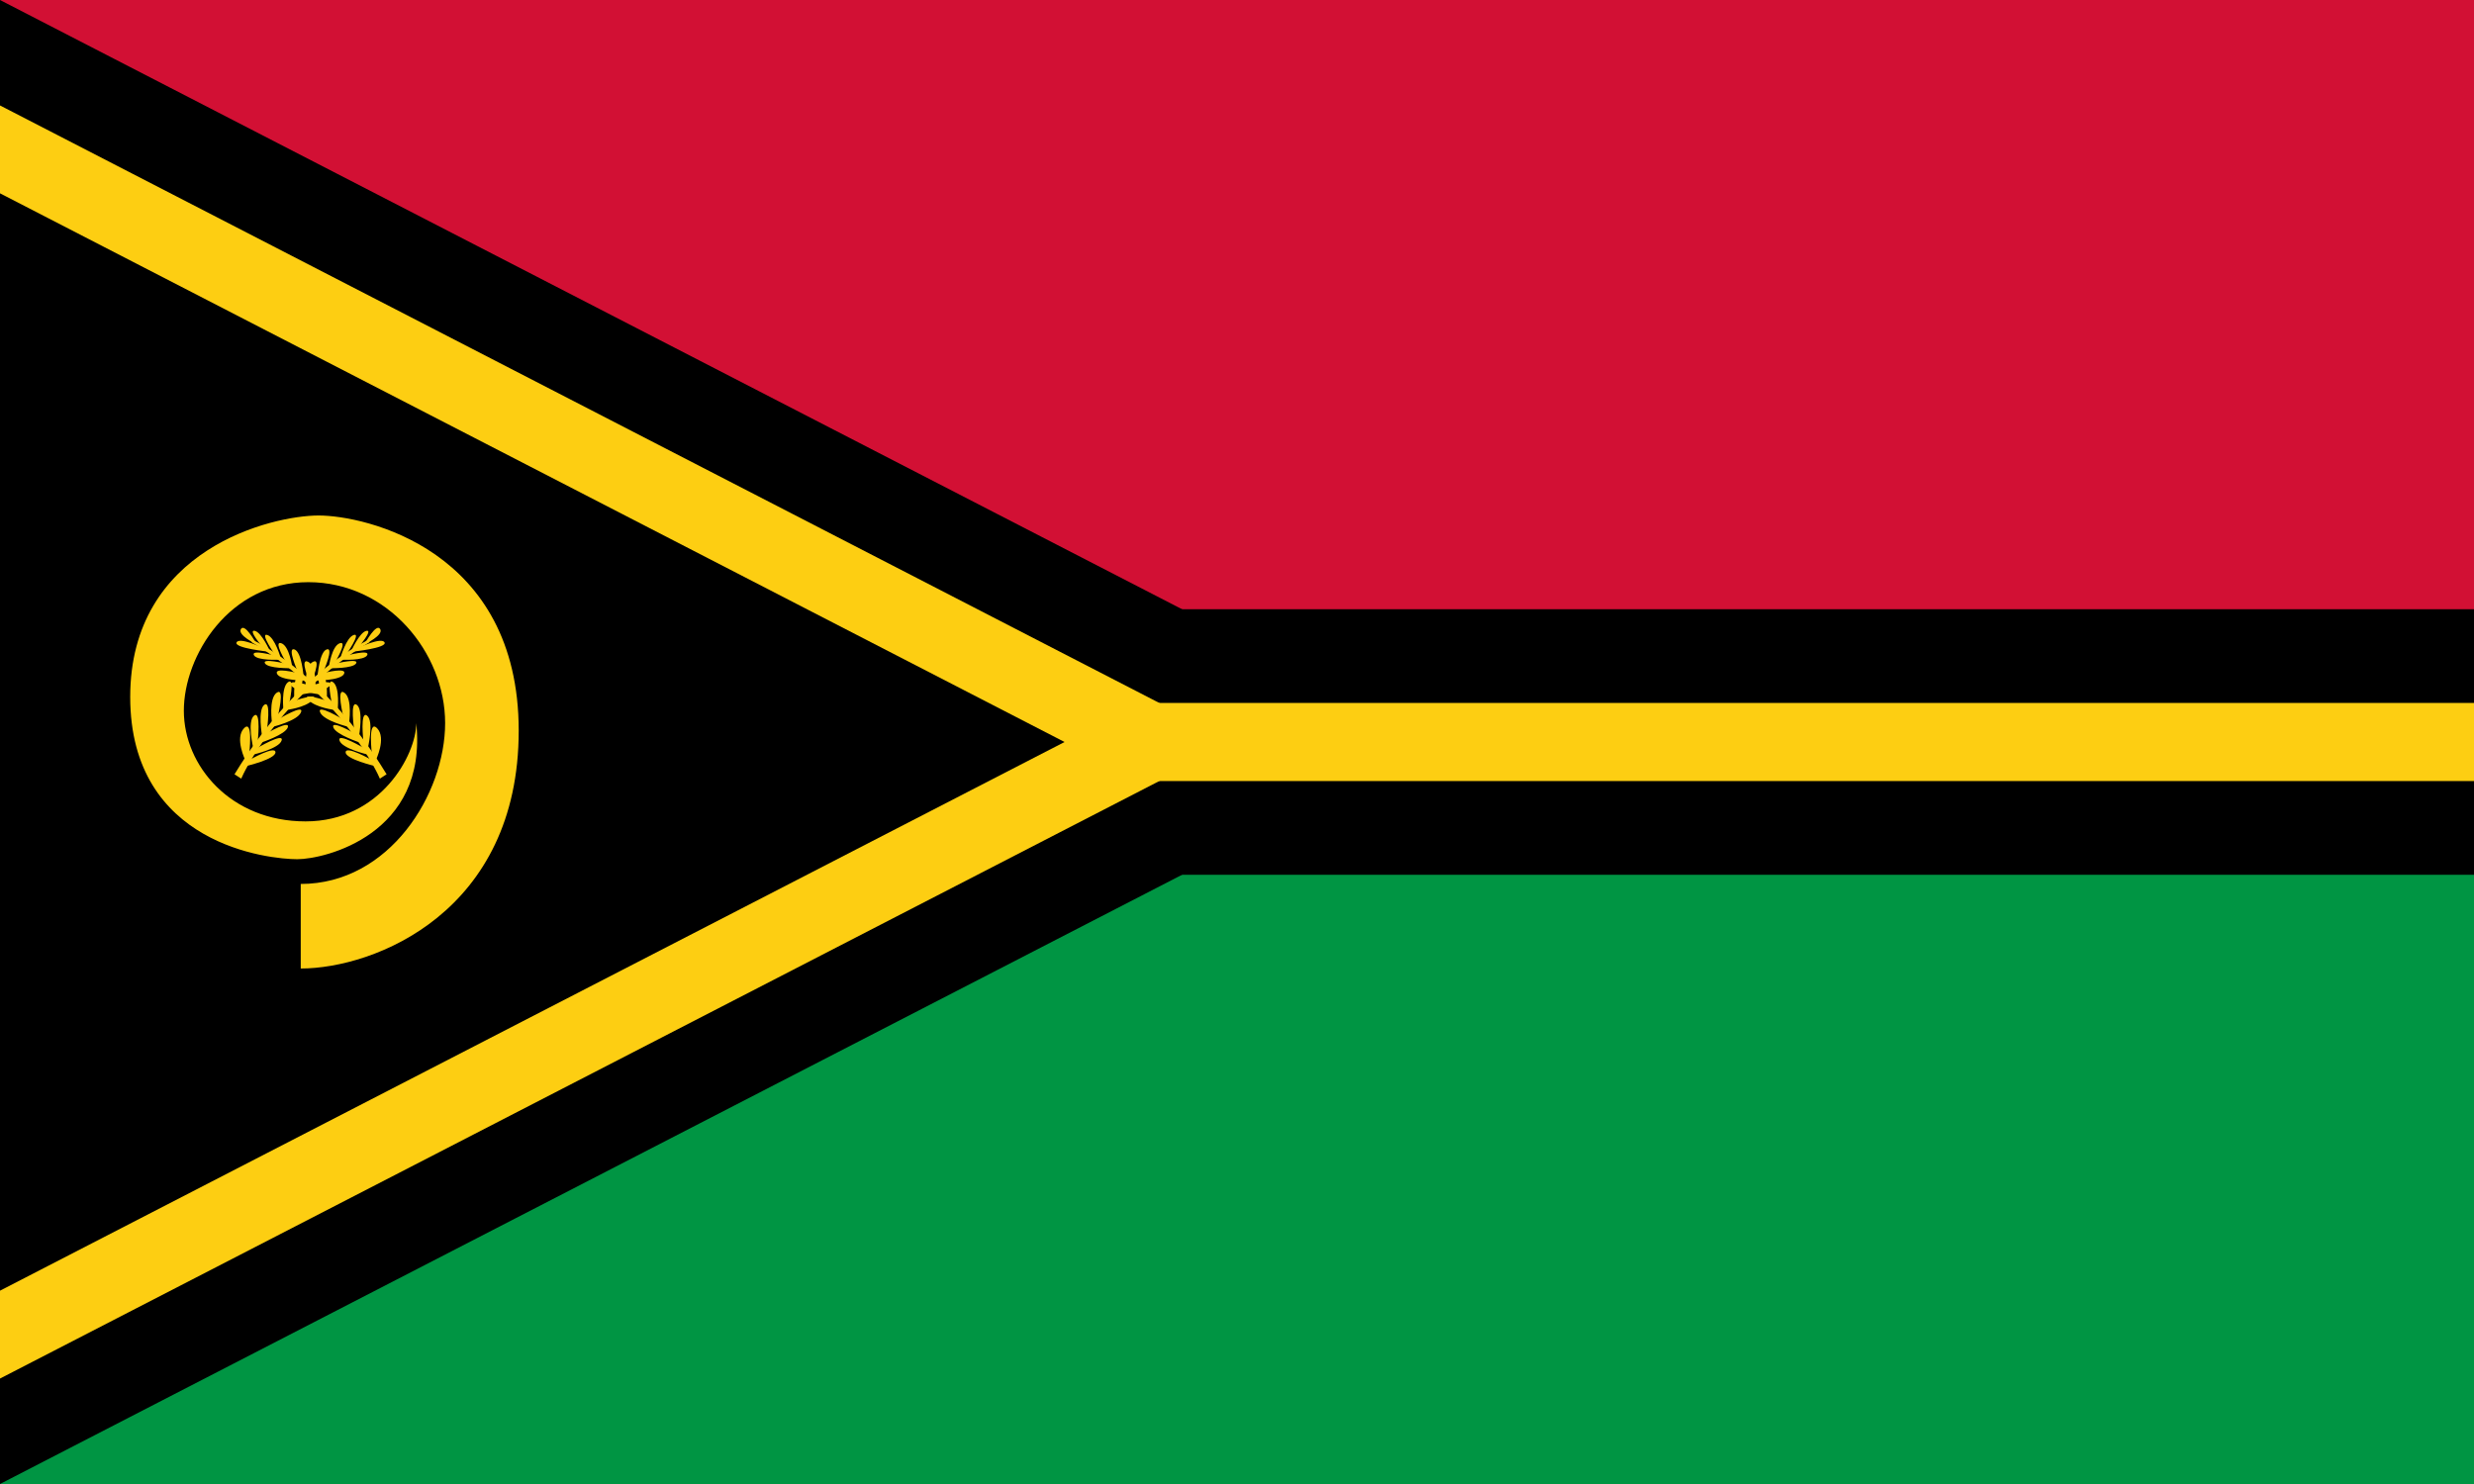
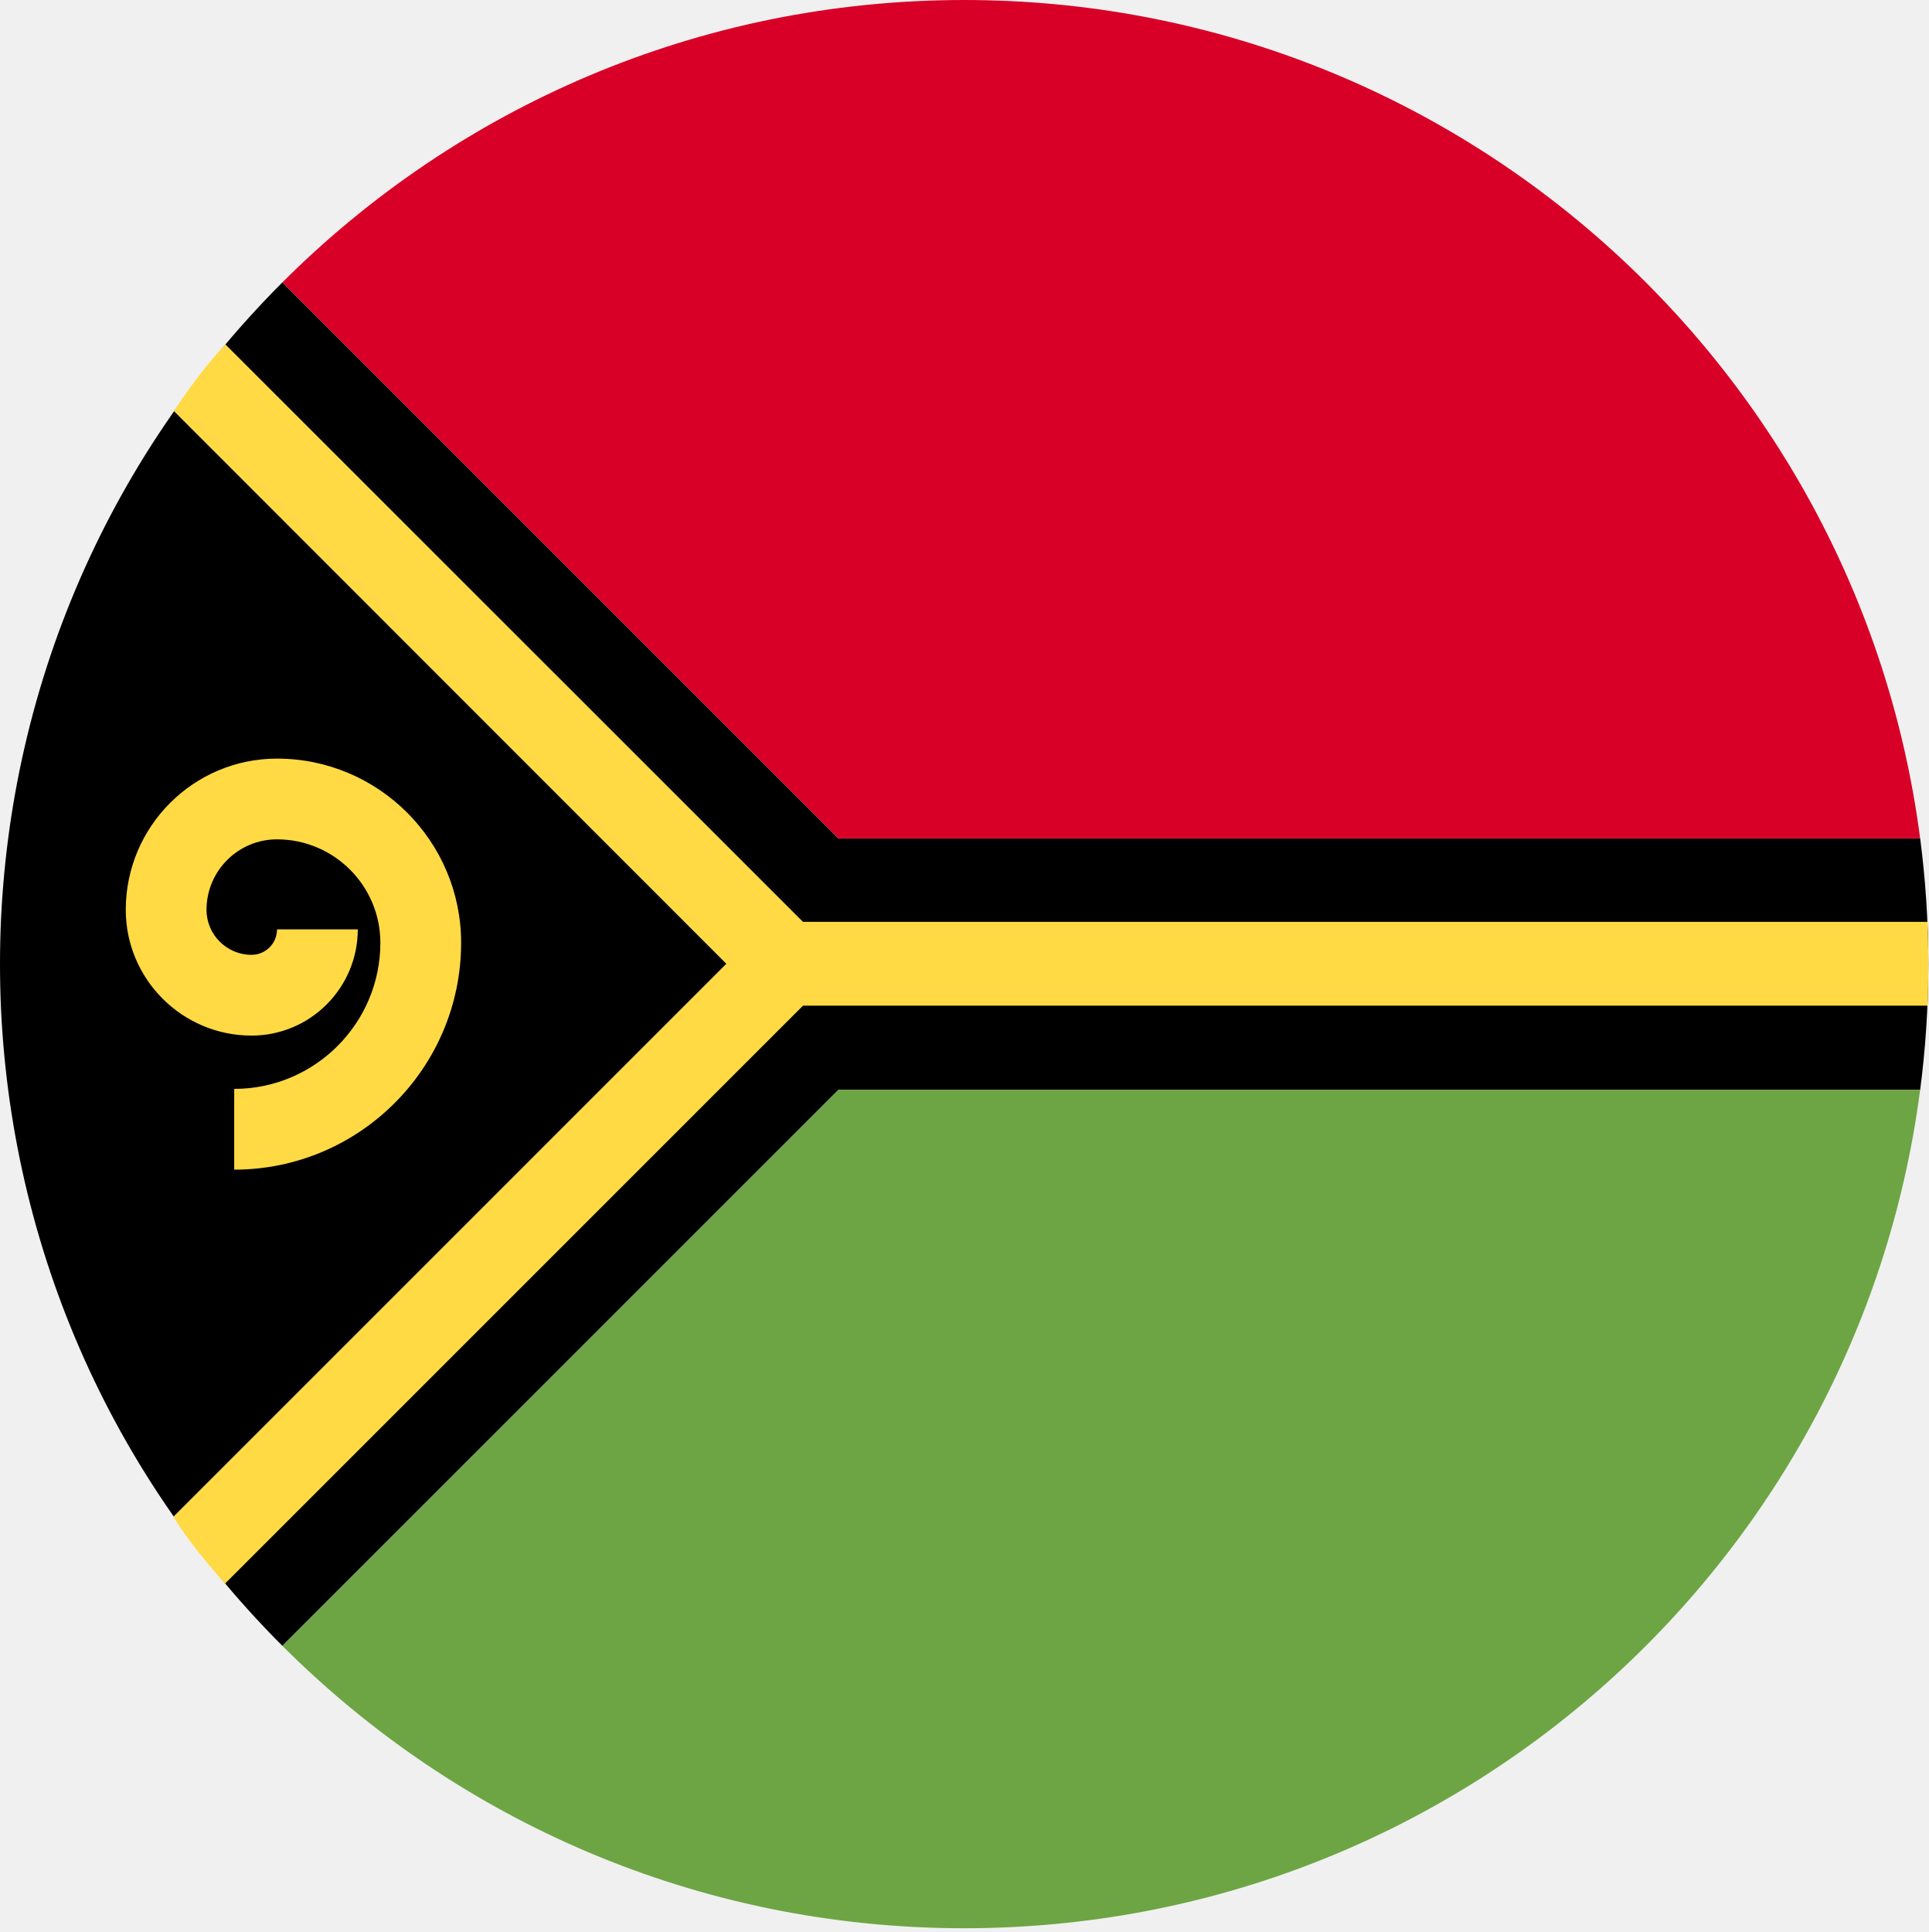
- <svg xmlns="http://www.w3.org/2000/svg" xmlns:xlink="http://www.w3.org/1999/xlink" version="1.0" width="600" height="360" viewBox="0 0 950 570">
-   <path fill="#d21034" d="M0 0h950v285H0z" />
-   <path fill="#009543" d="M0 285h950v285H0z" />
-   <path d="M0 0l552.813 285L0 570z" />
-   <path d="M0 234h950v102H0z" />
-   <path d="M0 40.502L474.251 285 0 529.496z" fill="#fdce12" />
-   <path fill="#fdce12" d="M0 270h950v30H0z" />
-   <path d="M0 74.255L408.782 285 0 495.745z" />
-   <path d="M115.481 339.524V372c28.253 0 83.7-21.65 83.7-91.356 0-69.706-59.144-82.644-76.835-82.644C104.656 198 50 210.674 50 267.706c0 57.032 53.6 62.313 64.161 62.313s50.167-9.506 45.679-52.28c0 12.146-13.73 37.758-42.511 37.758-28.78 0-46.734-21.388-46.734-42.51 0-21.124 17.426-49.376 47.79-49.376s52.543 26.931 52.543 54.128c0 27.196-21.386 61.785-55.447 61.785z" fill="#fdce12" />
-   <g id="a" fill="#fdce12">
-     <path d="M90.728 297.245l1.683 1.089s13.367-30.496 49.309-52.18c-4.555 2.475-28.615 14.456-50.992 51.091z" stroke="#fdce12" />
-     <path d="M94.193 291.997s-4.158-8.515-.495-12.277c3.664-3.763 1.981 10 1.981 10l1.584-2.277s-2.476-10.397.297-12.575c2.772-2.178 1.386 10 1.386 10l1.683-2.178s-1.782-10.099.891-11.981c2.674-1.881.991 9.506.991 9.506l1.98-2.278s-1.485-9.604 1.782-11.881c3.268-2.278.396 9.109.396 9.109l2.178-2.376s-.99-8.813 1.783-10.793c2.772-1.98.396 8.317.396 8.317l1.98-2.079s-.594-8.218 2.079-10.099c2.674-1.882.198 7.822.198 7.822l2.08-1.981s-.495-8.218 2.871-9.802c3.366-1.584-.594 7.723-.594 7.723l2.277-1.98s.693-9.604 3.565-10.496c2.871-.891-1.287 8.516-1.287 8.516l2.079-1.684s1.089-8.218 4.257-9.208c3.169-.99-1.98 7.525-1.98 7.525l2.079-1.584s2.278-8.218 5.248-9.109c2.971-.891-3.069 7.723-3.069 7.723l1.98-1.386s3.267-7.427 5.941-7.922c2.673-.495-2.971 6.139-2.971 6.139l2.476-1.485s4.257-7.723 5.743-5.347c1.485 2.377-5.941 5.842-5.941 5.842l-2.476 1.386s9.011-4.257 10.1-2.079c1.089 2.178-12.377 3.565-12.377 3.565l-2.178 1.485s9.01-2.476 7.921-.198c-1.089 2.277-10 1.782-10 1.782l-2.08 1.485s9.01-2.178 7.822-.099c-1.188 2.079-10 1.881-10 1.881l-2.178 1.783s8.812-2.278 7.525.396c-1.288 2.673-11.288 2.574-11.288 2.574l-2.475 2.277s9.307-3.168 8.515-.693c-.792 2.476-11.387 3.763-11.387 3.763l-2.376 2.376s10-3.366 7.03-.297c-2.97 3.07-10.198 3.862-10.198 3.862l-2.872 3.465s9.902-5.941 8.515-2.574c-1.386 3.366-11.089 5.644-11.089 5.644l-1.98 2.376s8.911-5.149 8.02-2.277c-.891 2.871-10.397 5.94-10.397 5.94l-1.584 2.179s10.495-6.238 9.604-3.07c-.891 3.169-10.891 5.446-10.891 5.446l-1.287 1.98s9.703-5.544 9.802-2.871c.099 2.673-11.387 5.347-11.387 5.347l-.198-2.278z" />
+ <svg xmlns="http://www.w3.org/2000/svg" width="512" height="513" viewBox="0 0 512 513" fill="none">
+   <g clip-path="url(#clip0)">
+     <path d="M512 256.002C512 244.685 511.257 233.541 509.833 222.611H222.606C170.305 170.313 74.976 74.99 74.98 74.982C-24.994 174.956 -24.994 337.046 74.98 437.022L222.609 289.394H509.833C511.256 278.463 512 267.319 512 256.002Z" fill="black" />
+     <path d="M511.927 261.824C511.916 262.318 511.905 262.814 511.891 263.308C511.903 262.812 511.915 262.318 511.927 261.824Z" fill="#F0F0F0" />
+     <path d="M511.681 268.82C511.658 269.309 511.624 269.796 511.598 270.284C511.624 269.797 511.656 269.309 511.681 268.82Z" fill="#F0F0F0" />
+     <path d="M511.336 274.4C511.285 275.119 511.235 275.838 511.177 276.555C511.235 275.838 511.284 275.119 511.336 274.4Z" fill="#F0F0F0" />
+     <path d="M510.481 228.1C510.575 228.956 510.669 229.811 510.754 230.669C510.669 229.81 510.574 228.956 510.481 228.1Z" fill="#F0F0F0" />
+     <path d="M511.597 241.719C511.624 242.207 511.657 242.694 511.68 243.183C511.656 242.694 511.624 242.206 511.597 241.719Z" fill="#F0F0F0" />
+     <path d="M511.89 248.697C511.904 249.191 511.914 249.687 511.926 250.181C511.915 249.685 511.903 249.191 511.89 248.697Z" fill="#F0F0F0" />
+     <path d="M511.177 235.448C511.235 236.165 511.285 236.884 511.336 237.603C511.284 236.884 511.235 236.165 511.177 235.448Z" fill="#F0F0F0" />
+     <path d="M509.833 222.61C509.948 223.487 510.05 224.369 510.155 225.248C494.961 98.366 386.975 0.002 256 0.002C185.306 0.002 121.305 28.657 74.978 74.986L222.602 222.611H509.833V222.61Z" fill="#D80027" />
+     <path d="M509.833 289.393H222.602L74.978 437.018C121.305 483.346 185.306 512.002 256 512.002C386.975 512.002 494.962 413.638 510.155 286.755C510.05 287.634 509.946 288.516 509.833 289.393Z" fill="#6DA544" />
+     <path d="M510.753 281.334C510.668 282.192 510.574 283.047 510.48 283.903C510.574 283.047 510.669 282.193 510.753 281.334Z" fill="#F0F0F0" />
+     <path d="M511.336 237.603C511.433 238.972 511.521 240.344 511.596 241.719C511.52 240.344 511.433 238.972 511.336 237.603Z" fill="black" />
+     <path d="M510.155 225.248C510.27 226.197 510.379 227.148 510.481 228.1C510.377 227.148 510.268 226.198 510.155 225.248Z" fill="black" />
+     <path d="M510.753 230.669C510.909 232.258 511.05 233.851 511.177 235.45C511.051 233.851 510.91 232.257 510.753 230.669Z" fill="black" />
+     <path d="M512 256.002C512 257.949 511.97 259.888 511.927 261.823C511.97 259.887 512 257.948 512 256.002Z" fill="black" />
+     <path d="M511.597 270.284C511.521 271.659 511.433 273.031 511.337 274.4C511.433 273.031 511.52 271.659 511.597 270.284Z" fill="black" />
+     <path d="M511.177 276.555C511.05 278.152 510.909 279.746 510.753 281.334C510.91 279.746 511.051 278.152 511.177 276.555Z" fill="black" />
+     <path d="M510.481 283.903C510.379 284.855 510.27 285.805 510.155 286.755C510.268 285.806 510.377 284.855 510.481 283.903Z" fill="black" />
+     <path d="M511.927 250.18C511.97 252.116 512 254.056 512 256.001C512 254.056 511.97 252.116 511.927 250.18Z" fill="black" />
+     <path d="M511.681 243.183C511.771 245.015 511.839 246.854 511.891 248.696C511.839 246.853 511.772 245.015 511.681 243.183Z" fill="black" />
+     <path d="M511.89 263.308C511.838 265.15 511.77 266.989 511.68 268.821C511.772 266.988 511.839 265.15 511.89 263.308Z" fill="black" />
+     <path d="M511.756 244.779H213.201L59.844 91.445C54.887 96.673 49.514 103.973 46.191 109.172L192.85 255.908L46.068 402.693C48.974 407.863 55.305 415.515 59.75 420.494L213.204 267.04H511.792C511.951 263.348 512.001 259.64 512.001 255.91C512 250.912 511.862 247.227 511.756 244.779Z" fill="#FFDA44" />
+     <path d="M62.187 310.574V289.131C83.585 289.131 100.992 271.722 100.992 250.326C100.992 235.187 88.675 222.871 73.537 222.871C63.224 222.871 54.833 231.261 54.833 241.576C54.833 248.171 60.198 253.537 66.794 253.537C70.522 253.537 73.555 250.502 73.555 246.774H94.997C94.997 262.327 82.345 274.979 66.795 274.979C48.376 274.98 33.393 259.994 33.393 241.578C33.393 219.441 51.403 201.432 73.538 201.432C100.5 201.432 122.436 223.368 122.436 250.329C122.435 283.546 95.408 310.574 62.187 310.574Z" fill="#FFDA44" />
  </g>
-   <use xlink:href="#a" transform="matrix(-1 0 0 1 238.5 0)" />
+   <defs>
+     <clipPath id="clip0">
+       <rect width="512.001" height="512.001" fill="white" transform="translate(0 0.000976562)" />
+     </clipPath>
+   </defs>
</svg>
